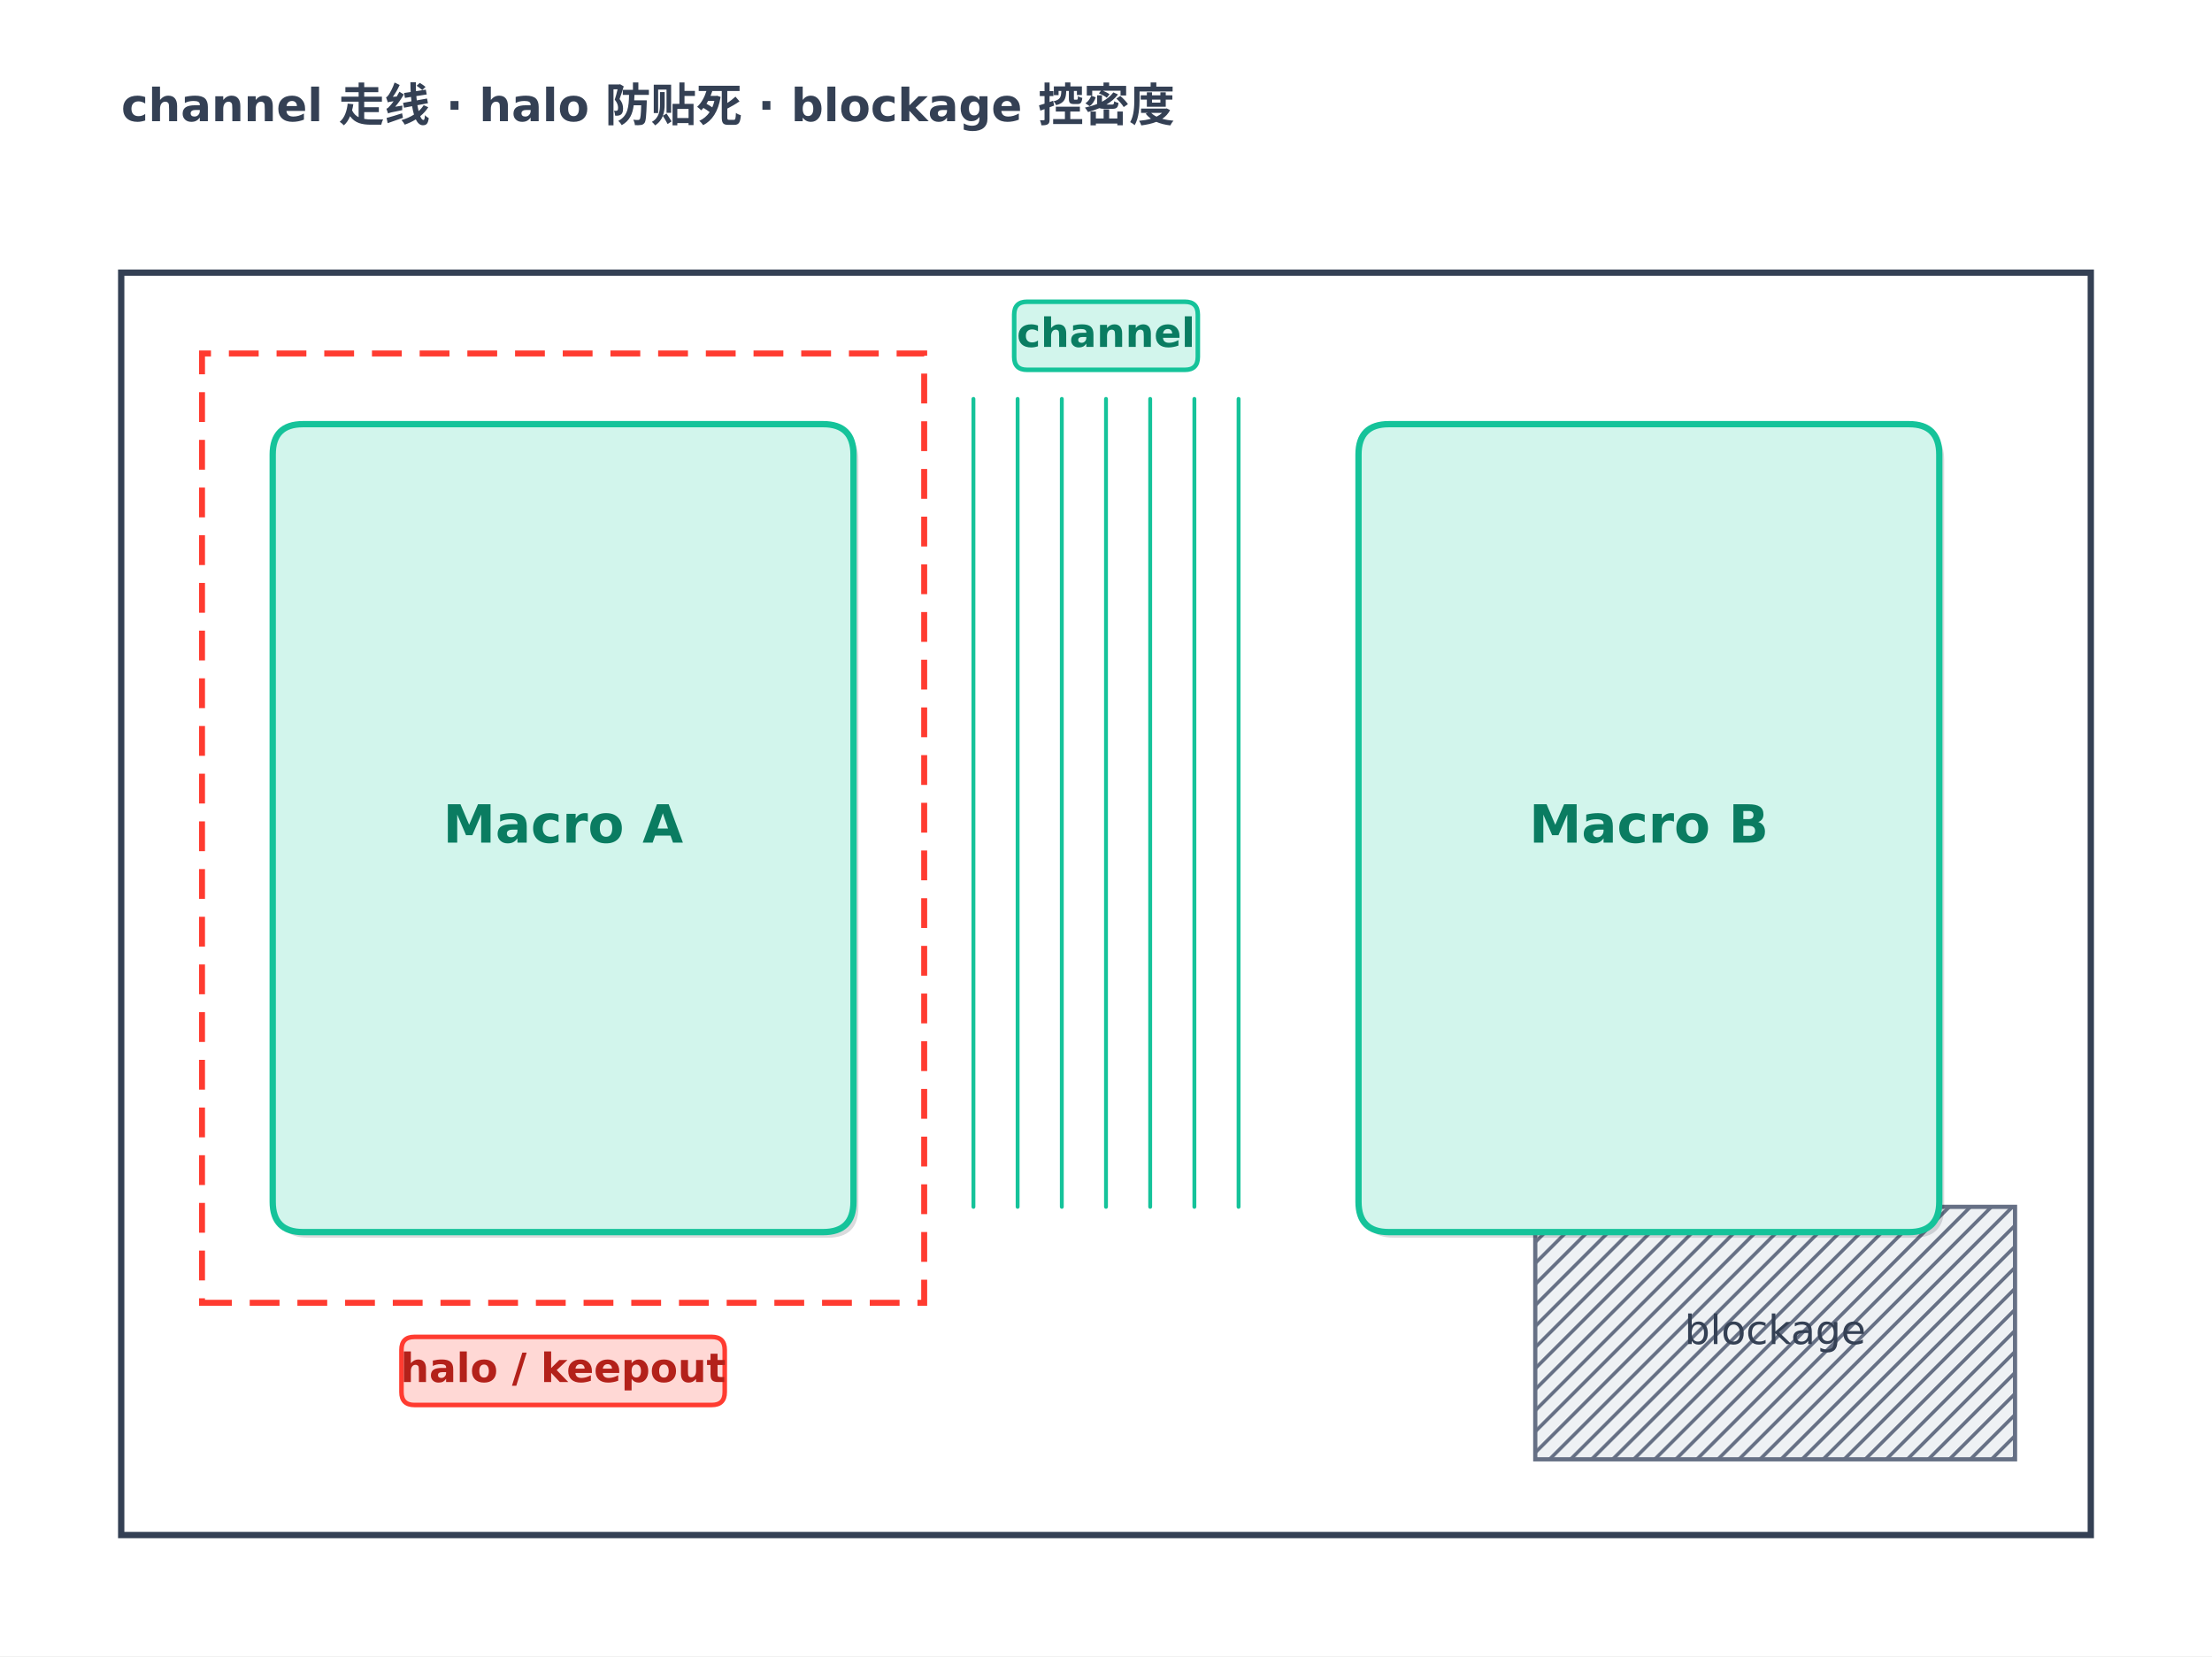
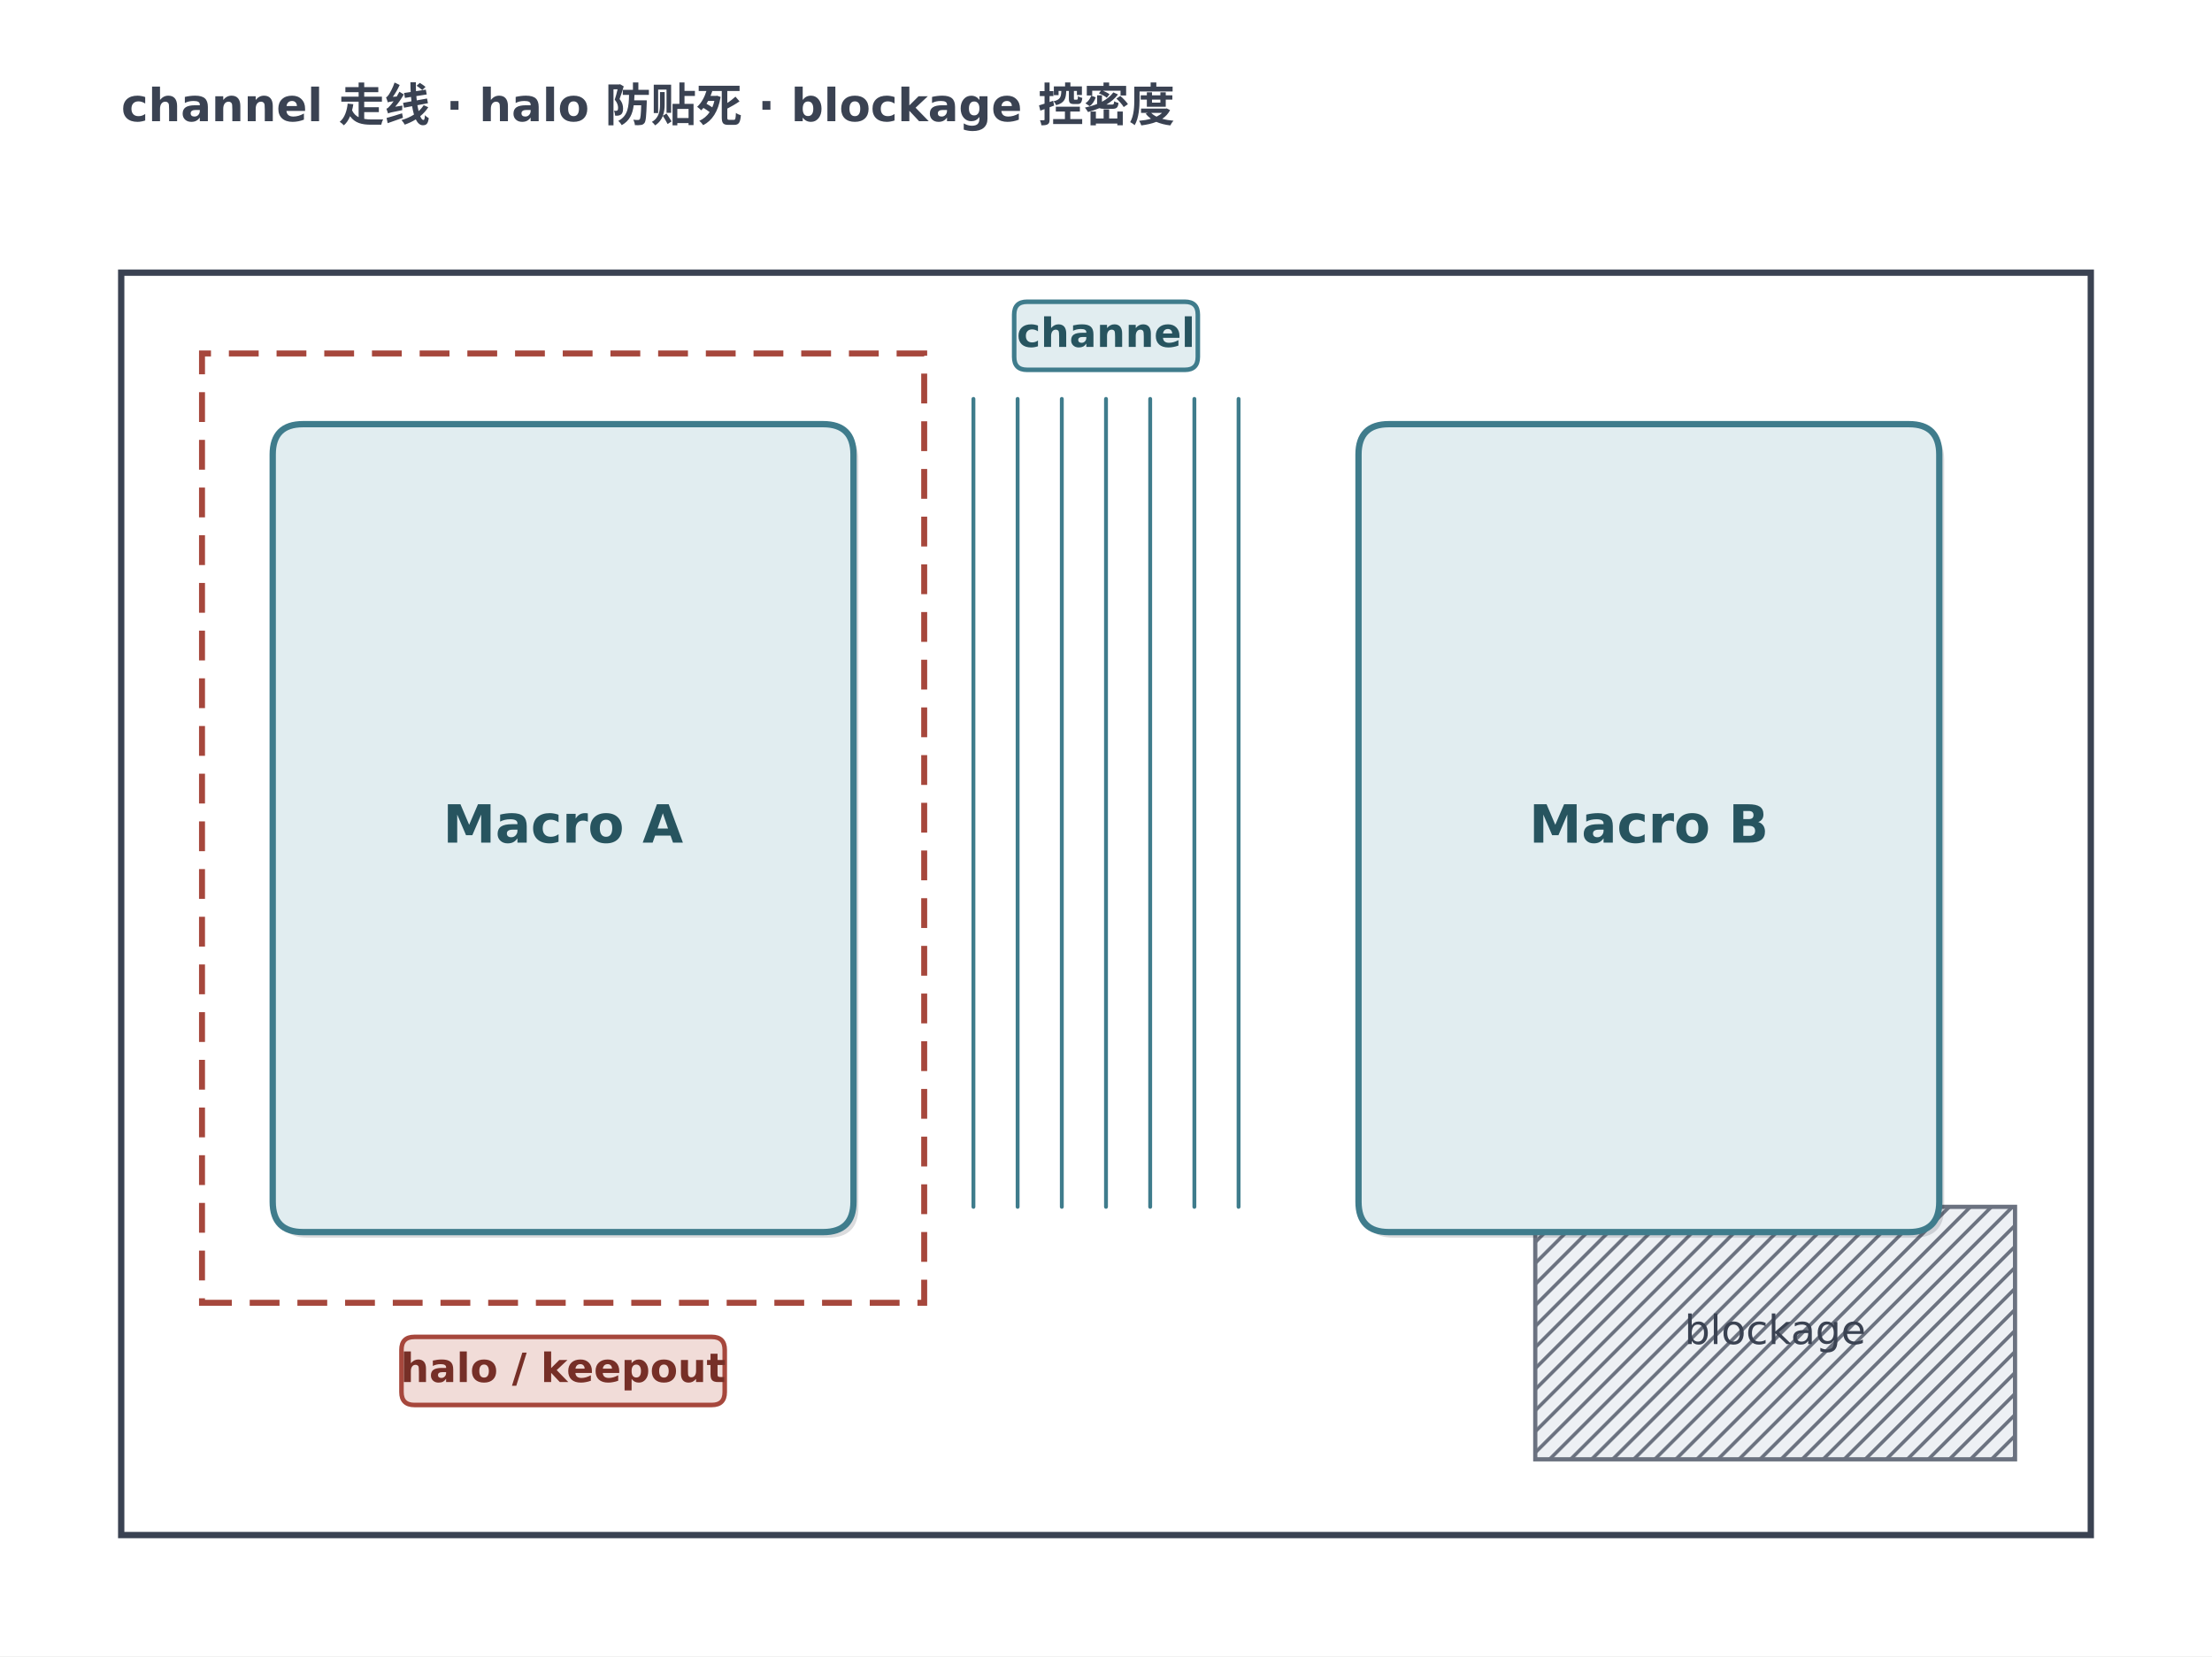
<svg xmlns="http://www.w3.org/2000/svg" width="630.72pt" height="472.32pt" viewBox="0 0 630.72 472.32" version="1.1">
  <defs>
    <style type="text/css">*{stroke-linejoin: round; stroke-linecap: butt}</style>
  </defs>
  <g id="figure_1">
    <g id="patch_1">
      <path d="M 0 472.32  L 630.72 472.32  L 630.72 0  L 0 0  z " style="fill: #ffffff" />
    </g>
    <g id="axes_1">
      <g id="patch_2">
-         <path d="M 5.76 466.56  L 624.96 466.56  L 624.96 5.76  L 5.76 5.76  z " clip-path="url(#p32a0650ec0)" style="fill: #ffffff" />
+         <path d="M 5.76 466.56  L 624.96 466.56  L 624.96 5.76  L 5.76 5.76  z " clip-path="url(#p964fc60d45)" style="fill: #ffffff" />
      </g>
      <g id="patch_3">
-         <path d="M 34.56 437.76  L 596.16 437.76  L 596.16 77.76  L 34.56 77.76  z " clip-path="url(#p32a0650ec0)" style="fill: #ffffff; stroke: #344054; stroke-width: 1.8; stroke-linejoin: miter" />
+         <path d="M 34.56 437.76  L 596.16 437.76  L 596.16 77.76  L 34.56 77.76  z " clip-path="url(#p964fc60d45)" style="fill: #ffffff; stroke: #3a4252; stroke-width: 1.8; stroke-linejoin: miter" />
      </g>
      <g id="line2d_1">
-         <path d="M 277.56 344.16  L 277.56 113.76  " clip-path="url(#p32a0650ec0)" style="fill: none; stroke: #15c39a; stroke-width: 1.1; stroke-linecap: round" />
+         <path d="M 277.56 344.16  L 277.56 113.76  " clip-path="url(#p964fc60d45)" style="fill: none; stroke: #3f7c8c; stroke-width: 1.1; stroke-linecap: round" />
      </g>
      <g id="line2d_2">
-         <path d="M 290.16 344.16  L 290.16 113.76  " clip-path="url(#p32a0650ec0)" style="fill: none; stroke: #15c39a; stroke-width: 1.1; stroke-linecap: round" />
+         <path d="M 290.16 344.16  L 290.16 113.76  " clip-path="url(#p964fc60d45)" style="fill: none; stroke: #3f7c8c; stroke-width: 1.1; stroke-linecap: round" />
      </g>
      <g id="line2d_3">
-         <path d="M 302.76 344.16  L 302.76 113.76  " clip-path="url(#p32a0650ec0)" style="fill: none; stroke: #15c39a; stroke-width: 1.1; stroke-linecap: round" />
+         <path d="M 302.76 344.16  L 302.76 113.76  " clip-path="url(#p964fc60d45)" style="fill: none; stroke: #3f7c8c; stroke-width: 1.1; stroke-linecap: round" />
      </g>
      <g id="line2d_4">
-         <path d="M 315.36 344.16  L 315.36 113.76  " clip-path="url(#p32a0650ec0)" style="fill: none; stroke: #15c39a; stroke-width: 1.1; stroke-linecap: round" />
+         <path d="M 315.36 344.16  L 315.36 113.76  " clip-path="url(#p964fc60d45)" style="fill: none; stroke: #3f7c8c; stroke-width: 1.1; stroke-linecap: round" />
      </g>
      <g id="line2d_5">
-         <path d="M 327.96 344.16  L 327.96 113.76  " clip-path="url(#p32a0650ec0)" style="fill: none; stroke: #15c39a; stroke-width: 1.1; stroke-linecap: round" />
+         <path d="M 327.96 344.16  L 327.96 113.76  " clip-path="url(#p964fc60d45)" style="fill: none; stroke: #3f7c8c; stroke-width: 1.1; stroke-linecap: round" />
      </g>
      <g id="line2d_6">
-         <path d="M 340.56 344.16  L 340.56 113.76  " clip-path="url(#p32a0650ec0)" style="fill: none; stroke: #15c39a; stroke-width: 1.1; stroke-linecap: round" />
+         <path d="M 340.56 344.16  L 340.56 113.76  " clip-path="url(#p964fc60d45)" style="fill: none; stroke: #3f7c8c; stroke-width: 1.1; stroke-linecap: round" />
      </g>
      <g id="line2d_7">
-         <path d="M 353.16 344.16  L 353.16 113.76  " clip-path="url(#p32a0650ec0)" style="fill: none; stroke: #15c39a; stroke-width: 1.1; stroke-linecap: round" />
+         <path d="M 353.16 344.16  L 353.16 113.76  " clip-path="url(#p964fc60d45)" style="fill: none; stroke: #3f7c8c; stroke-width: 1.1; stroke-linecap: round" />
      </g>
      <g id="patch_4">
-         <path d="M 437.76 416.16  L 574.56 416.16  L 574.56 344.16  L 437.76 344.16  z " clip-path="url(#p32a0650ec0)" style="fill: url(#h8aaeb9e618); stroke: #667085; stroke-width: 1.2; stroke-linejoin: miter" />
+         <path d="M 437.76 416.16  L 574.56 416.16  L 574.56 344.16  L 437.76 344.16  z " clip-path="url(#p964fc60d45)" style="fill: url(#h814dc4c723); stroke: #6b7280; stroke-width: 1.2; stroke-linejoin: miter" />
      </g>
      <g id="text_1">
-         <text style="font-size: 11.5px; font-family: 'Microsoft YaHei', 'Microsoft YaHei UI', 'SimHei', 'Segoe UI', 'DejaVu Sans', sans-serif; text-anchor: middle; fill: #344054" x="506.16" y="383.294" transform="rotate(-0 506.16 383.2937)">blockage</text>
+         <text style="font-size: 11.5px; font-family: 'Microsoft YaHei', 'Microsoft YaHei UI', 'SimHei', 'Segoe UI', 'DejaVu Sans', sans-serif; text-anchor: middle; fill: #3a4252" x="506.16" y="383.294" transform="rotate(-0 506.16 383.2937)">blockage</text>
      </g>
      <g id="text_2">
-         <text style="font-weight: 700; font-size: 13px; font-family: 'Microsoft YaHei', 'Microsoft YaHei UI', 'SimHei', 'Segoe UI', 'DejaVu Sans', sans-serif; text-anchor: start; fill: #344054" x="34.56" y="34.56" transform="rotate(-0 34.56 34.56)">channel 走线 · halo 防贴死 · blockage 控密度</text>
+         <text style="font-weight: 700; font-size: 13px; font-family: 'Microsoft YaHei', 'Microsoft YaHei UI', 'SimHei', 'Segoe UI', 'DejaVu Sans', sans-serif; text-anchor: start; fill: #3a4252" x="34.56" y="34.56" transform="rotate(-0 34.56 34.56)">channel 走线 · halo 防贴死 · blockage 控密度</text>
      </g>
      <g id="patch_5">
-         <path d="M 87.8 352.96  L 236.12 352.96  Q 244.76 352.96 244.76 344.32  L 244.76 131.2  Q 244.76 122.56 236.12 122.56  L 87.8 122.56  Q 79.16 122.56 79.16 131.2  L 79.16 344.32  Q 79.16 352.96 87.8 352.96  z " clip-path="url(#p32a0650ec0)" style="fill: #101828; opacity: 0.16" />
-         <path d="M 86.4 351.36  L 234.72 351.36  Q 243.36 351.36 243.36 342.72  L 243.36 129.6  Q 243.36 120.96 234.72 120.96  L 86.4 120.96  Q 77.76 120.96 77.76 129.6  L 77.76 342.72  Q 77.76 351.36 86.4 351.36  z " clip-path="url(#p32a0650ec0)" style="fill: #d2f5ec; stroke: #15c39a; stroke-width: 1.8; stroke-linejoin: miter" />
+         <path d="M 87.8 352.96  L 236.12 352.96  Q 244.76 352.96 244.76 344.32  L 244.76 131.2  Q 244.76 122.56 236.12 122.56  L 87.8 122.56  Q 79.16 122.56 79.16 131.2  L 79.16 344.32  Q 79.16 352.96 87.8 352.96  z " clip-path="url(#p964fc60d45)" style="fill: #1a1f2b; opacity: 0.16" />
+         <path d="M 86.4 351.36  L 234.72 351.36  Q 243.36 351.36 243.36 342.72  L 243.36 129.6  Q 243.36 120.96 234.72 120.96  L 86.4 120.96  Q 77.76 120.96 77.76 129.6  L 77.76 342.72  Q 77.76 351.36 86.4 351.36  z " clip-path="url(#p964fc60d45)" style="fill: #e1edf0; stroke: #3f7c8c; stroke-width: 1.8; stroke-linejoin: miter" />
      </g>
      <g id="patch_6">
-         <path d="M 397.4 352.96  L 545.72 352.96  Q 554.36 352.96 554.36 344.32  L 554.36 131.2  Q 554.36 122.56 545.72 122.56  L 397.4 122.56  Q 388.76 122.56 388.76 131.2  L 388.76 344.32  Q 388.76 352.96 397.4 352.96  z " clip-path="url(#p32a0650ec0)" style="fill: #101828; opacity: 0.16" />
-         <path d="M 396 351.36  L 544.32 351.36  Q 552.96 351.36 552.96 342.72  L 552.96 129.6  Q 552.96 120.96 544.32 120.96  L 396 120.96  Q 387.36 120.96 387.36 129.6  L 387.36 342.72  Q 387.36 351.36 396 351.36  z " clip-path="url(#p32a0650ec0)" style="fill: #d2f5ec; stroke: #15c39a; stroke-width: 1.8; stroke-linejoin: miter" />
+         <path d="M 397.4 352.96  L 545.72 352.96  Q 554.36 352.96 554.36 344.32  L 554.36 131.2  Q 554.36 122.56 545.72 122.56  L 397.4 122.56  Q 388.76 122.56 388.76 131.2  L 388.76 344.32  Q 388.76 352.96 397.4 352.96  z " clip-path="url(#p964fc60d45)" style="fill: #1a1f2b; opacity: 0.16" />
+         <path d="M 396 351.36  L 544.32 351.36  Q 552.96 351.36 552.96 342.72  L 552.96 129.6  Q 552.96 120.96 544.32 120.96  L 396 120.96  Q 387.36 120.96 387.36 129.6  L 387.36 342.72  Q 387.36 351.36 396 351.36  z " clip-path="url(#p964fc60d45)" style="fill: #e1edf0; stroke: #3f7c8c; stroke-width: 1.8; stroke-linejoin: miter" />
      </g>
      <g id="patch_7">
-         <path d="M 57.6 371.52  L 263.52 371.52  L 263.52 100.8  L 57.6 100.8  L 57.6 371.52  z " clip-path="url(#p32a0650ec0)" style="fill: none; stroke-dasharray: 8.5,5.1; stroke-dashoffset: 0; stroke: #ff3b30; stroke-width: 1.7; stroke-linejoin: miter" />
+         <path d="M 57.6 371.52  L 263.52 371.52  L 263.52 100.8  L 57.6 100.8  L 57.6 371.52  z " clip-path="url(#p964fc60d45)" style="fill: none; stroke-dasharray: 8.5,5.1; stroke-dashoffset: 0; stroke: #a6473c; stroke-width: 1.7; stroke-linejoin: miter" />
      </g>
      <g id="text_3">
-         <text style="font-weight: 700; font-size: 15px; font-family: 'Microsoft YaHei', 'Microsoft YaHei UI', 'SimHei', 'Segoe UI', 'DejaVu Sans', sans-serif; text-anchor: middle; fill: #0a7c61" x="160.56" y="240.291" transform="rotate(-0 160.56 240.2909)">Macro A</text>
+         <text style="font-weight: 700; font-size: 15px; font-family: 'Microsoft YaHei', 'Microsoft YaHei UI', 'SimHei', 'Segoe UI', 'DejaVu Sans', sans-serif; text-anchor: middle; fill: #27545f" x="160.56" y="240.291" transform="rotate(-0 160.56 240.2909)">Macro A</text>
      </g>
      <g id="text_4">
-         <text style="font-weight: 700; font-size: 15px; font-family: 'Microsoft YaHei', 'Microsoft YaHei UI', 'SimHei', 'Segoe UI', 'DejaVu Sans', sans-serif; text-anchor: middle; fill: #0a7c61" x="470.16" y="240.291" transform="rotate(-0 470.16 240.2909)">Macro B</text>
+         <text style="font-weight: 700; font-size: 15px; font-family: 'Microsoft YaHei', 'Microsoft YaHei UI', 'SimHei', 'Segoe UI', 'DejaVu Sans', sans-serif; text-anchor: middle; fill: #27545f" x="470.16" y="240.291" transform="rotate(-0 470.16 240.2909)">Macro B</text>
      </g>
      <g id="text_5">
        <g id="patch_8">
-           <path d="M 118.153 400.666  L 202.967 400.666  Q 206.647 400.666 206.647 396.986  L 206.647 384.934  Q 206.647 381.254 202.967 381.254  L 118.153 381.254  Q 114.473 381.254 114.473 384.934  L 114.473 396.986  Q 114.473 400.666 118.153 400.666  z " style="fill: #ffd8d5; stroke: #ff3b30; stroke-width: 1.3; stroke-linejoin: miter" />
+           <path d="M 118.153 400.666  L 202.967 400.666  Q 206.647 400.666 206.647 396.986  L 206.647 384.934  Q 206.647 381.254 202.967 381.254  L 118.153 381.254  Q 114.473 381.254 114.473 384.934  L 114.473 396.986  Q 114.473 400.666 118.153 400.666  z " style="fill: #f1dcd8; stroke: #a6473c; stroke-width: 1.3; stroke-linejoin: miter" />
        </g>
-         <text style="font-weight: 700; font-size: 11.5px; font-family: 'Microsoft YaHei', 'Microsoft YaHei UI', 'SimHei', 'Segoe UI', 'DejaVu Sans', sans-serif; text-anchor: middle; fill: #b3211a" x="160.56" y="394.127" transform="rotate(-0 160.56 394.127)">halo / keepout</text>
+         <text style="font-weight: 700; font-size: 11.5px; font-family: 'Microsoft YaHei', 'Microsoft YaHei UI', 'SimHei', 'Segoe UI', 'DejaVu Sans', sans-serif; text-anchor: middle; fill: #762f27" x="160.56" y="394.127" transform="rotate(-0 160.56 394.127)">halo / keepout</text>
      </g>
      <g id="text_6">
        <g id="patch_9">
-           <path d="M 292.857 105.466  L 337.863 105.466  Q 341.543 105.466 341.543 101.786  L 341.543 89.734  Q 341.543 86.054 337.863 86.054  L 292.857 86.054  Q 289.177 86.054 289.177 89.734  L 289.177 101.786  Q 289.177 105.466 292.857 105.466  z " style="fill: #d2f5ec; stroke: #15c39a; stroke-width: 1.3; stroke-linejoin: miter" />
+           <path d="M 292.857 105.466  L 337.863 105.466  Q 341.543 105.466 341.543 101.786  L 341.543 89.734  Q 341.543 86.054 337.863 86.054  L 292.857 86.054  Q 289.177 86.054 289.177 89.734  L 289.177 101.786  Q 289.177 105.466 292.857 105.466  z " style="fill: #e1edf0; stroke: #3f7c8c; stroke-width: 1.3; stroke-linejoin: miter" />
        </g>
-         <text style="font-weight: 700; font-size: 11.5px; font-family: 'Microsoft YaHei', 'Microsoft YaHei UI', 'SimHei', 'Segoe UI', 'DejaVu Sans', sans-serif; text-anchor: middle; fill: #0a7c61" x="315.36" y="98.927" transform="rotate(-0 315.36 98.92699)">channel</text>
+         <text style="font-weight: 700; font-size: 11.5px; font-family: 'Microsoft YaHei', 'Microsoft YaHei UI', 'SimHei', 'Segoe UI', 'DejaVu Sans', sans-serif; text-anchor: middle; fill: #27545f" x="315.36" y="98.927" transform="rotate(-0 315.36 98.92699)">channel</text>
      </g>
    </g>
  </g>
  <defs>
-     <clipPath id="p32a0650ec0">
+     <clipPath id="p964fc60d45">
      <rect x="5.76" y="5.76" width="619.2" height="460.8" />
    </clipPath>
  </defs>
  <defs>
-     <pattern id="h8aaeb9e618" patternUnits="userSpaceOnUse" x="0" y="0" width="72" height="72">
-       <rect x="0" y="0" width="73" height="73" fill="#eef1f4" />
-       <path d="M -36 36  L 36 -36  M -33 39  L 39 -33  M -30 42  L 42 -30  M -27 45  L 45 -27  M -24 48  L 48 -24  M -21 51  L 51 -21  M -18 54  L 54 -18  M -15 57  L 57 -15  M -12 60  L 60 -12  M -9 63  L 63 -9  M -6 66  L 66 -6  M -3 69  L 69 -3  M 0 72  L 72 0  M 3 75  L 75 3  M 6 78  L 78 6  M 9 81  L 81 9  M 12 84  L 84 12  M 15 87  L 87 15  M 18 90  L 90 18  M 21 93  L 93 21  M 24 96  L 96 24  M 27 99  L 99 27  M 30 102  L 102 30  M 33 105  L 105 33  M 36 108  L 108 36  " style="fill: #667085; stroke: #667085; stroke-width: 1.0; stroke-linecap: butt; stroke-linejoin: miter" />
+     <pattern id="h814dc4c723" patternUnits="userSpaceOnUse" x="0" y="0" width="72" height="72">
+       <rect x="0" y="0" width="73" height="73" fill="#edf0f4" />
+       <path d="M -36 36  L 36 -36  M -33 39  L 39 -33  M -30 42  L 42 -30  M -27 45  L 45 -27  M -24 48  L 48 -24  M -21 51  L 51 -21  M -18 54  L 54 -18  M -15 57  L 57 -15  M -12 60  L 60 -12  M -9 63  L 63 -9  M -6 66  L 66 -6  M -3 69  L 69 -3  M 0 72  L 72 0  M 3 75  L 75 3  M 6 78  L 78 6  M 9 81  L 81 9  M 12 84  L 84 12  M 15 87  L 87 15  M 18 90  L 90 18  M 21 93  L 93 21  M 24 96  L 96 24  M 27 99  L 99 27  M 30 102  L 102 30  M 33 105  L 105 33  M 36 108  L 108 36  " style="fill: #6b7280; stroke: #6b7280; stroke-width: 1.0; stroke-linecap: butt; stroke-linejoin: miter" />
    </pattern>
  </defs>
</svg>
